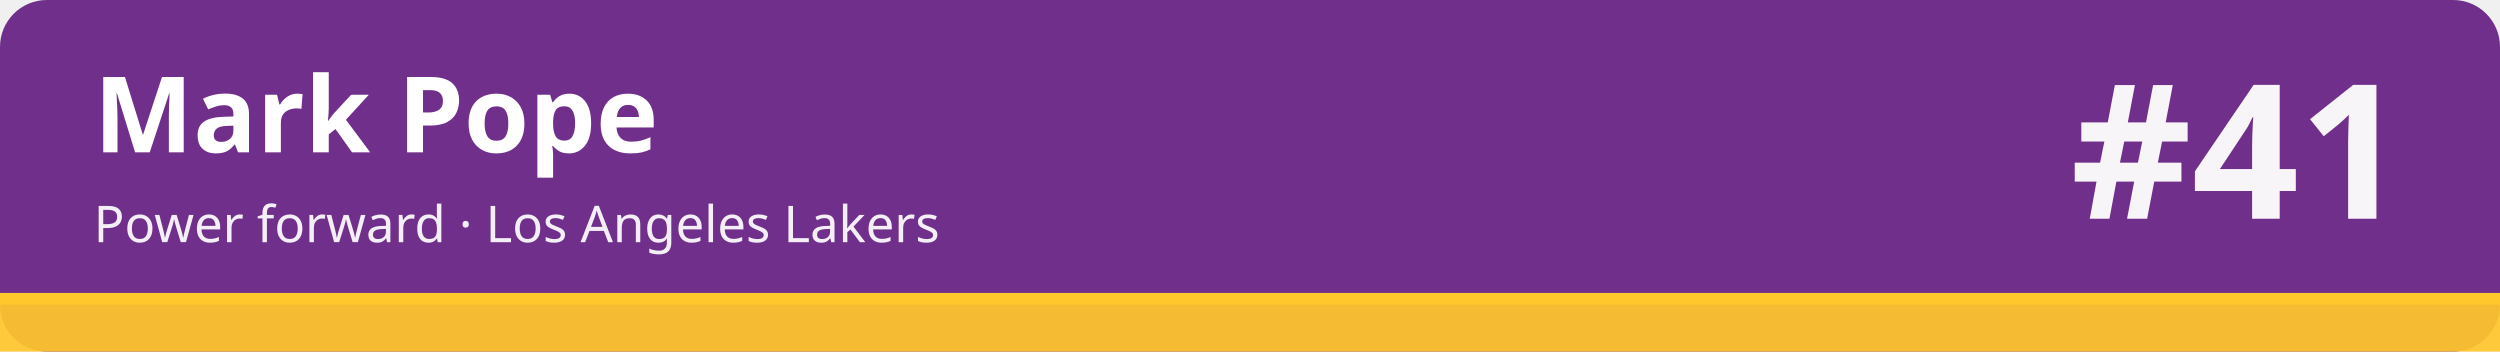
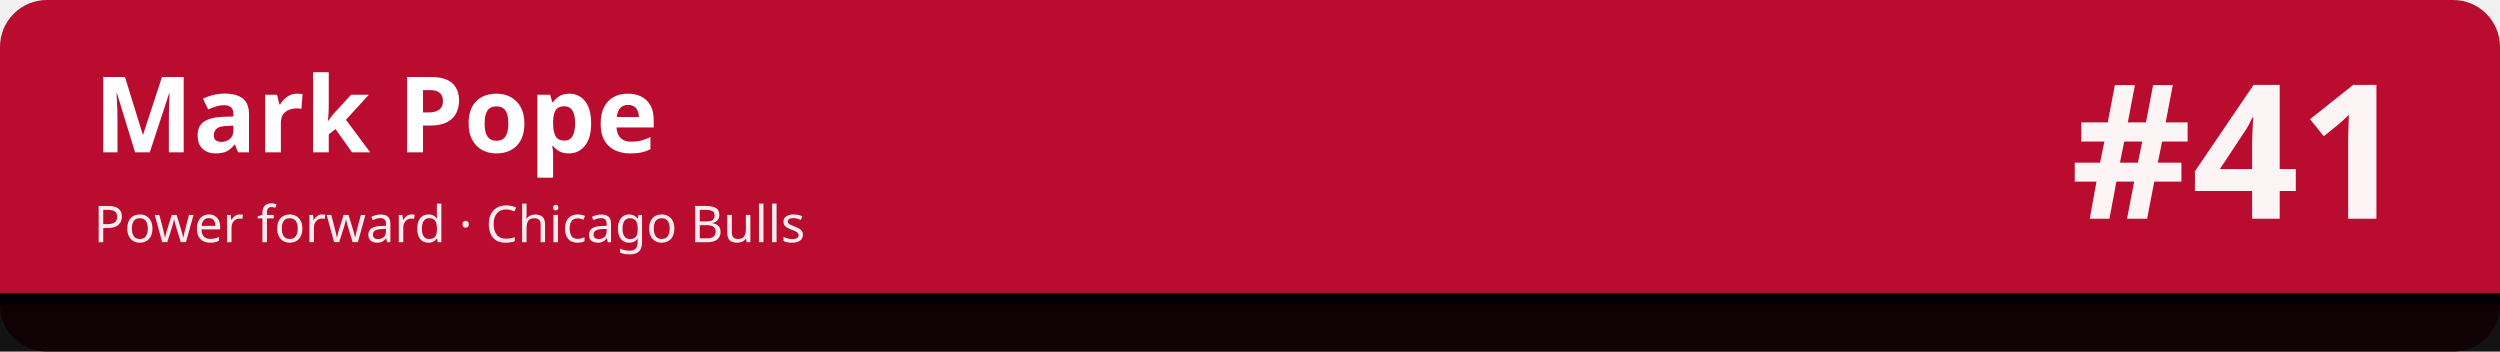
<svg xmlns="http://www.w3.org/2000/svg" width="1280" height="180" viewBox="0 0 1280 180" role="img" aria-labelledby="t d">
-   <rect width="1280" height="180" rx="24" fill="#702f8a" />
-   <rect x="0" y="150" width="1280" height="30" fill="#ffc72c" fill-opacity=".92" />
-   <rect x="0" y="150" width="1280" height="6" fill="#ffc72c" />
+   <rect width="1280" height="180" rx="24" fill="#ba0c2f" />
+   <rect x="0" y="150" width="1280" height="30" fill="#010101" fill-opacity=".92" />
+   <rect x="0" y="150" width="1280" height="6" fill="#010101" />
  <text x="48" y="78" font-family="sans-serif" font-size="54" font-weight="700" fill="#ffffff">Mark Pope</text>
-   <text x="48" y="124" font-family="sans-serif" font-size="26" fill="#ffffff" fill-opacity=".92">Power forward · Los Angeles Lakers</text>
+   <text x="48" y="124" font-family="sans-serif" font-size="26" fill="#ffffff" fill-opacity=".92">Power forward · Chicago Bulls</text>
  <text x="1232" y="112" font-family="sans-serif" font-size="96" font-weight="800" fill="#ffffff" fill-opacity=".95" text-anchor="end">#41</text>
</svg>
